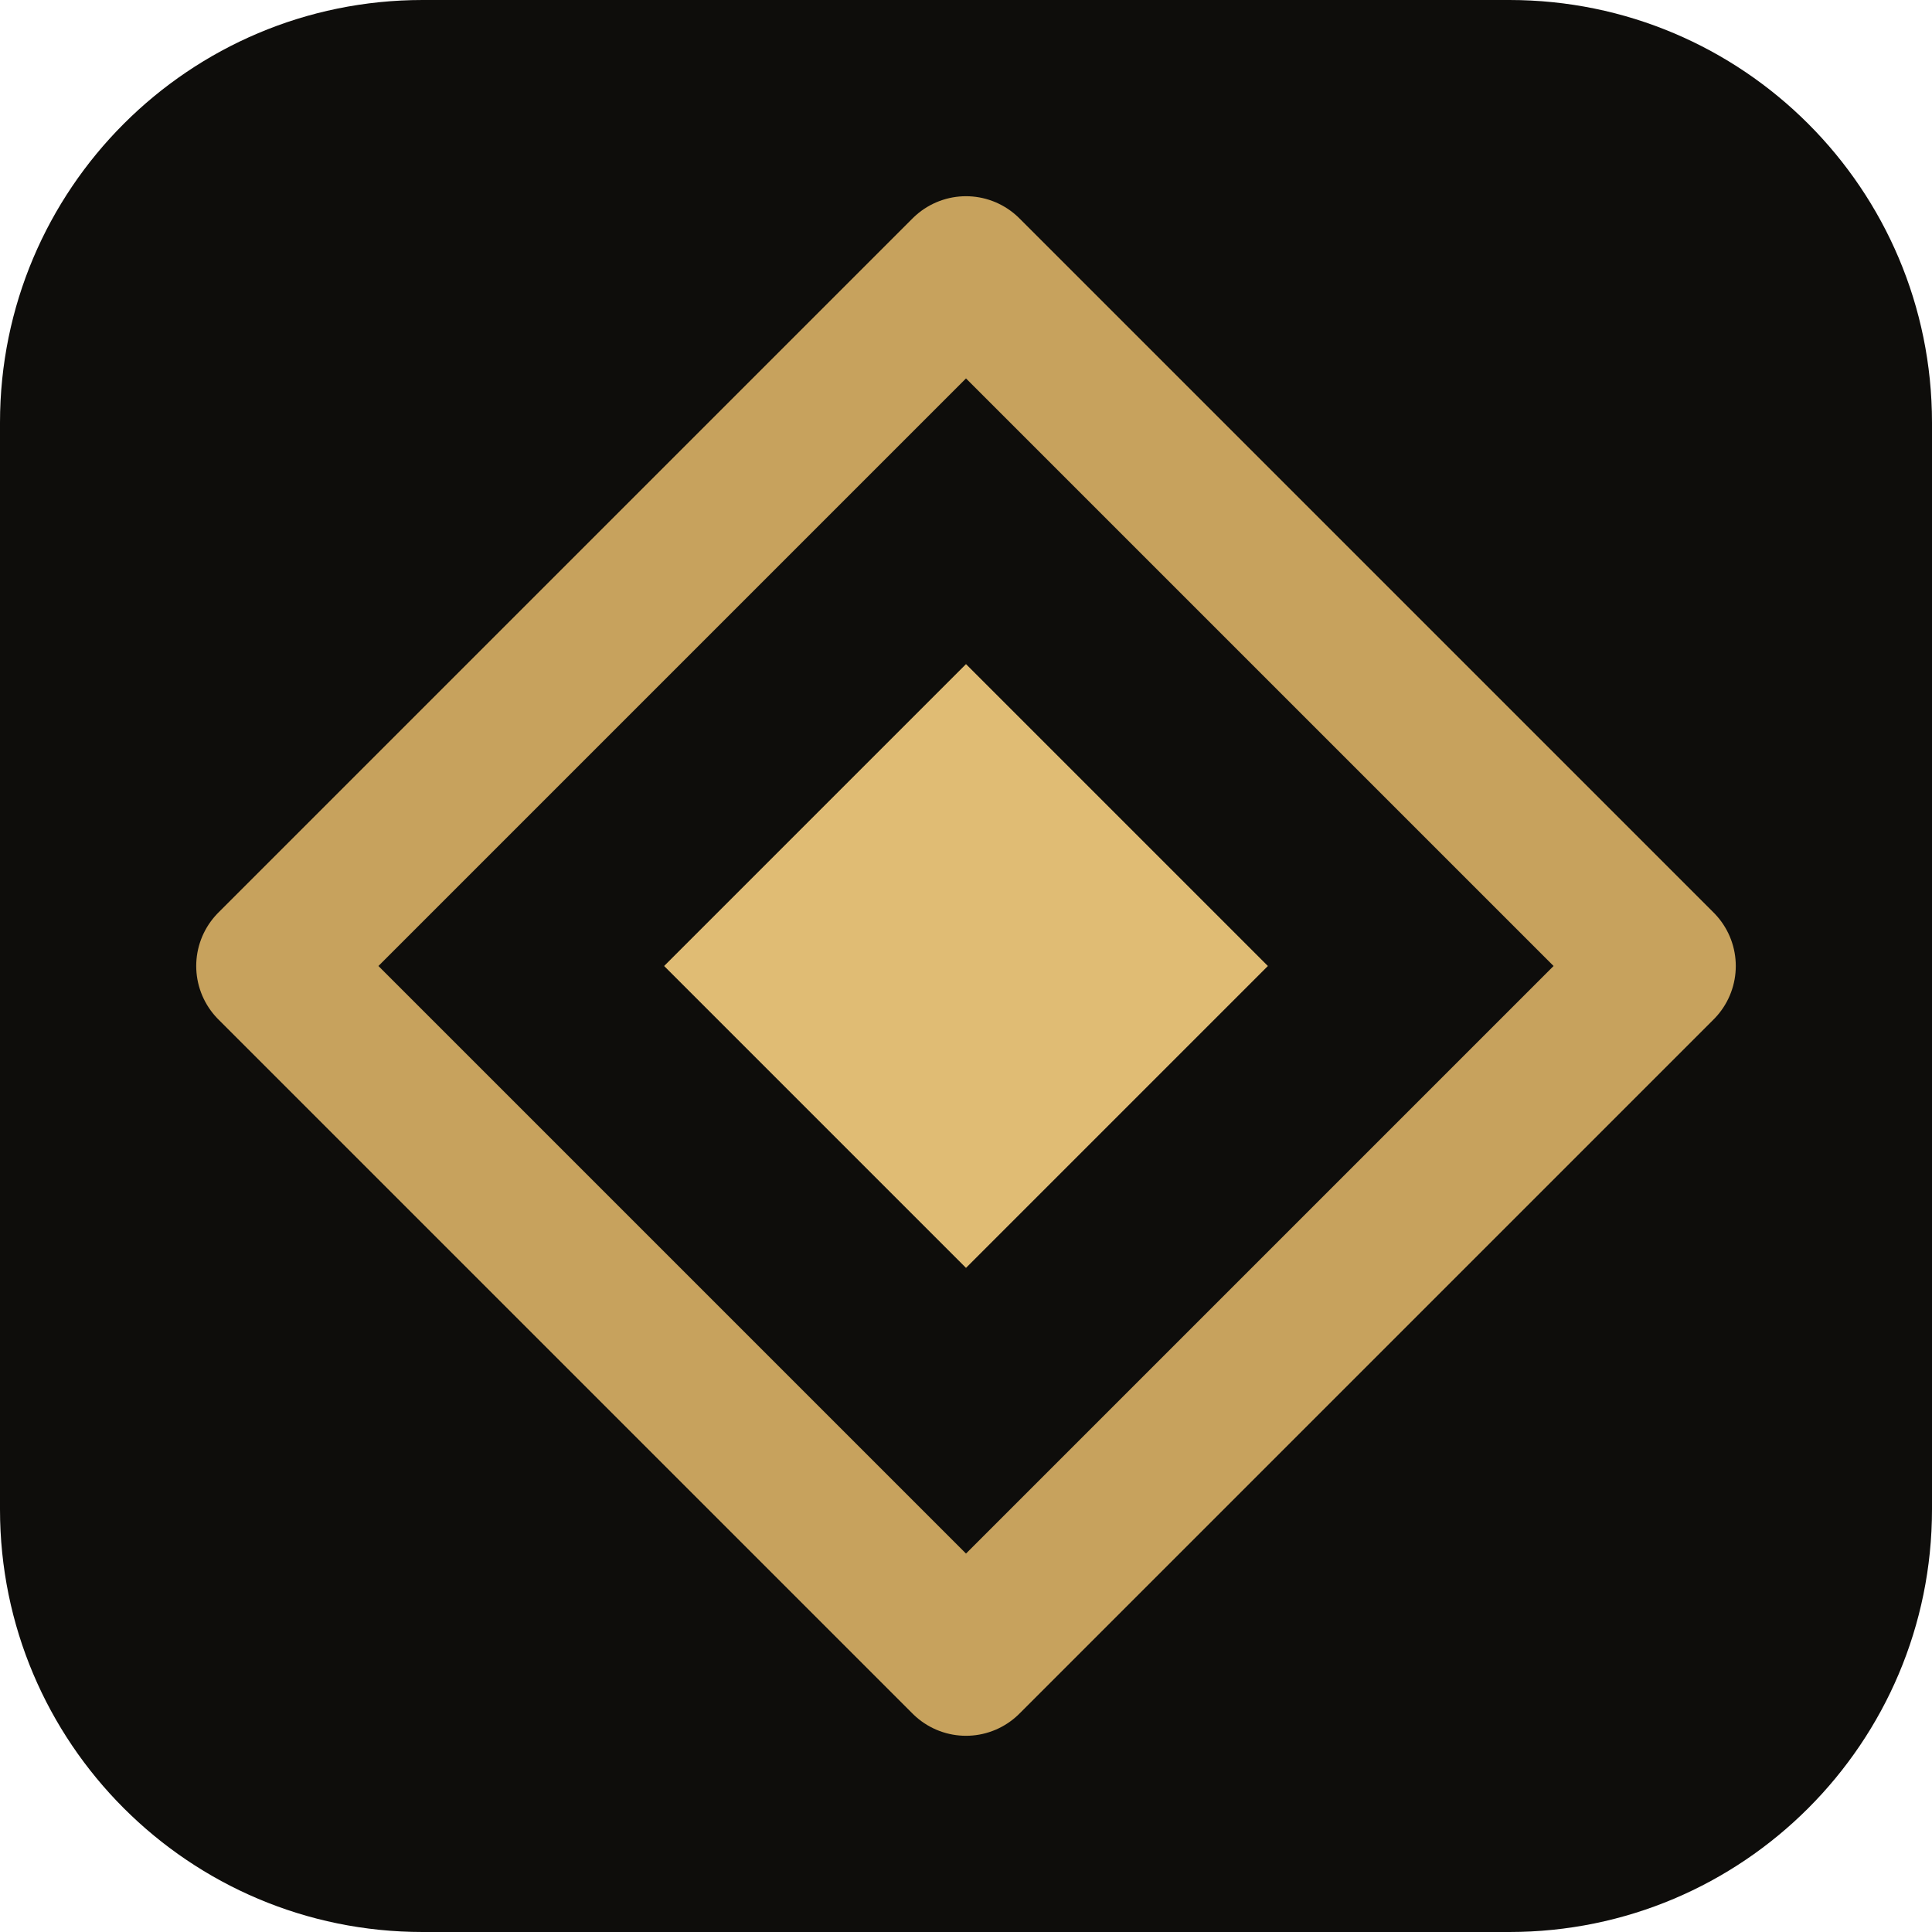
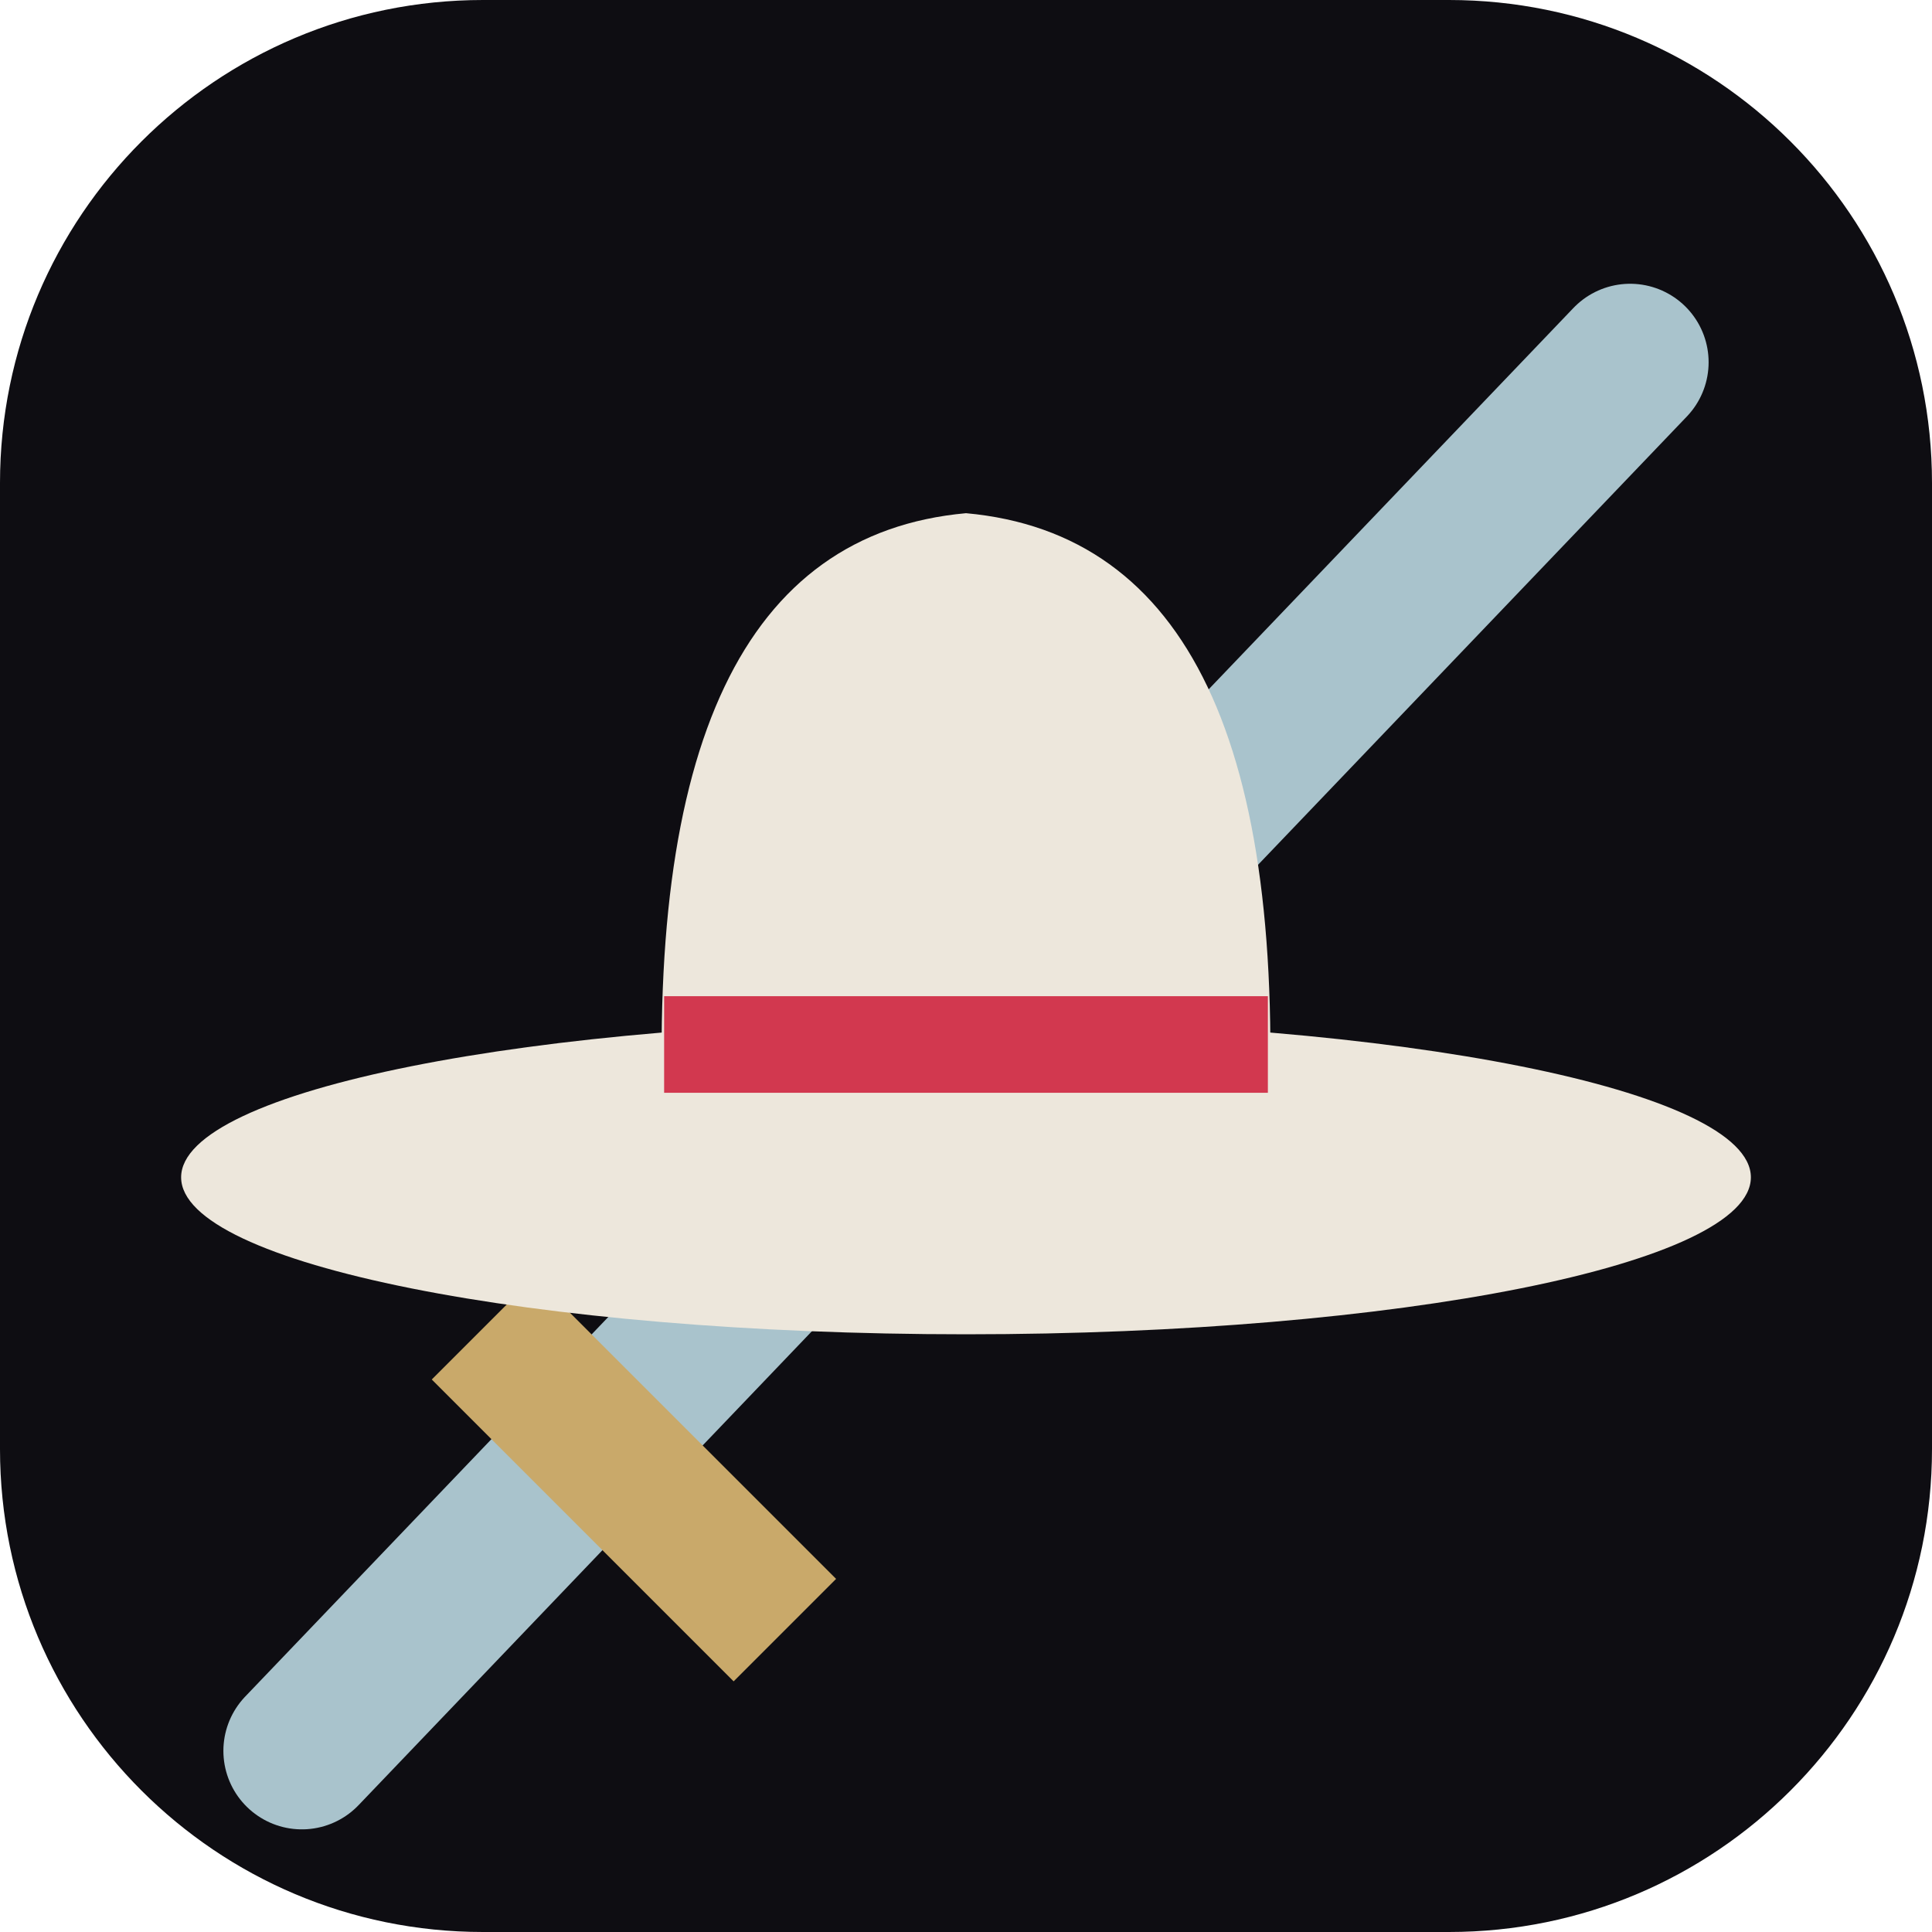
<svg xmlns="http://www.w3.org/2000/svg" viewBox="0 0 32 32">
-   <rect width="32" height="32" rx="7" fill="#0E0D0B" />
-   <path d="M16 4.5 27.5 16 16 27.5 4.5 16Z" fill="none" stroke="#C7A25D" stroke-width="2.5" stroke-linejoin="round" />
-   <path d="M16 11 21 16 16 21 11 16Z" fill="#E0BC74" />
+   <rect width="32" height="32" rx="8" fill="#0E0D12" />
+   <path d="M5 29L27 6" stroke="#A9C3CC" stroke-width="2.6" stroke-linecap="round" />
+   <path d="M8 22L13 27" stroke="#C9A96A" stroke-width="2.4" />
+   <path d="M11 19 Q10.5 9 16 8.5 Q21.5 9 21 19 Z" fill="#EDE7DC" />
+   <ellipse cx="16" cy="19.5" rx="13" ry="2.6" fill="#EDE7DC" />
+   <rect x="11" y="16.5" width="10" height="1.6" fill="#D2384F" />
</svg>
